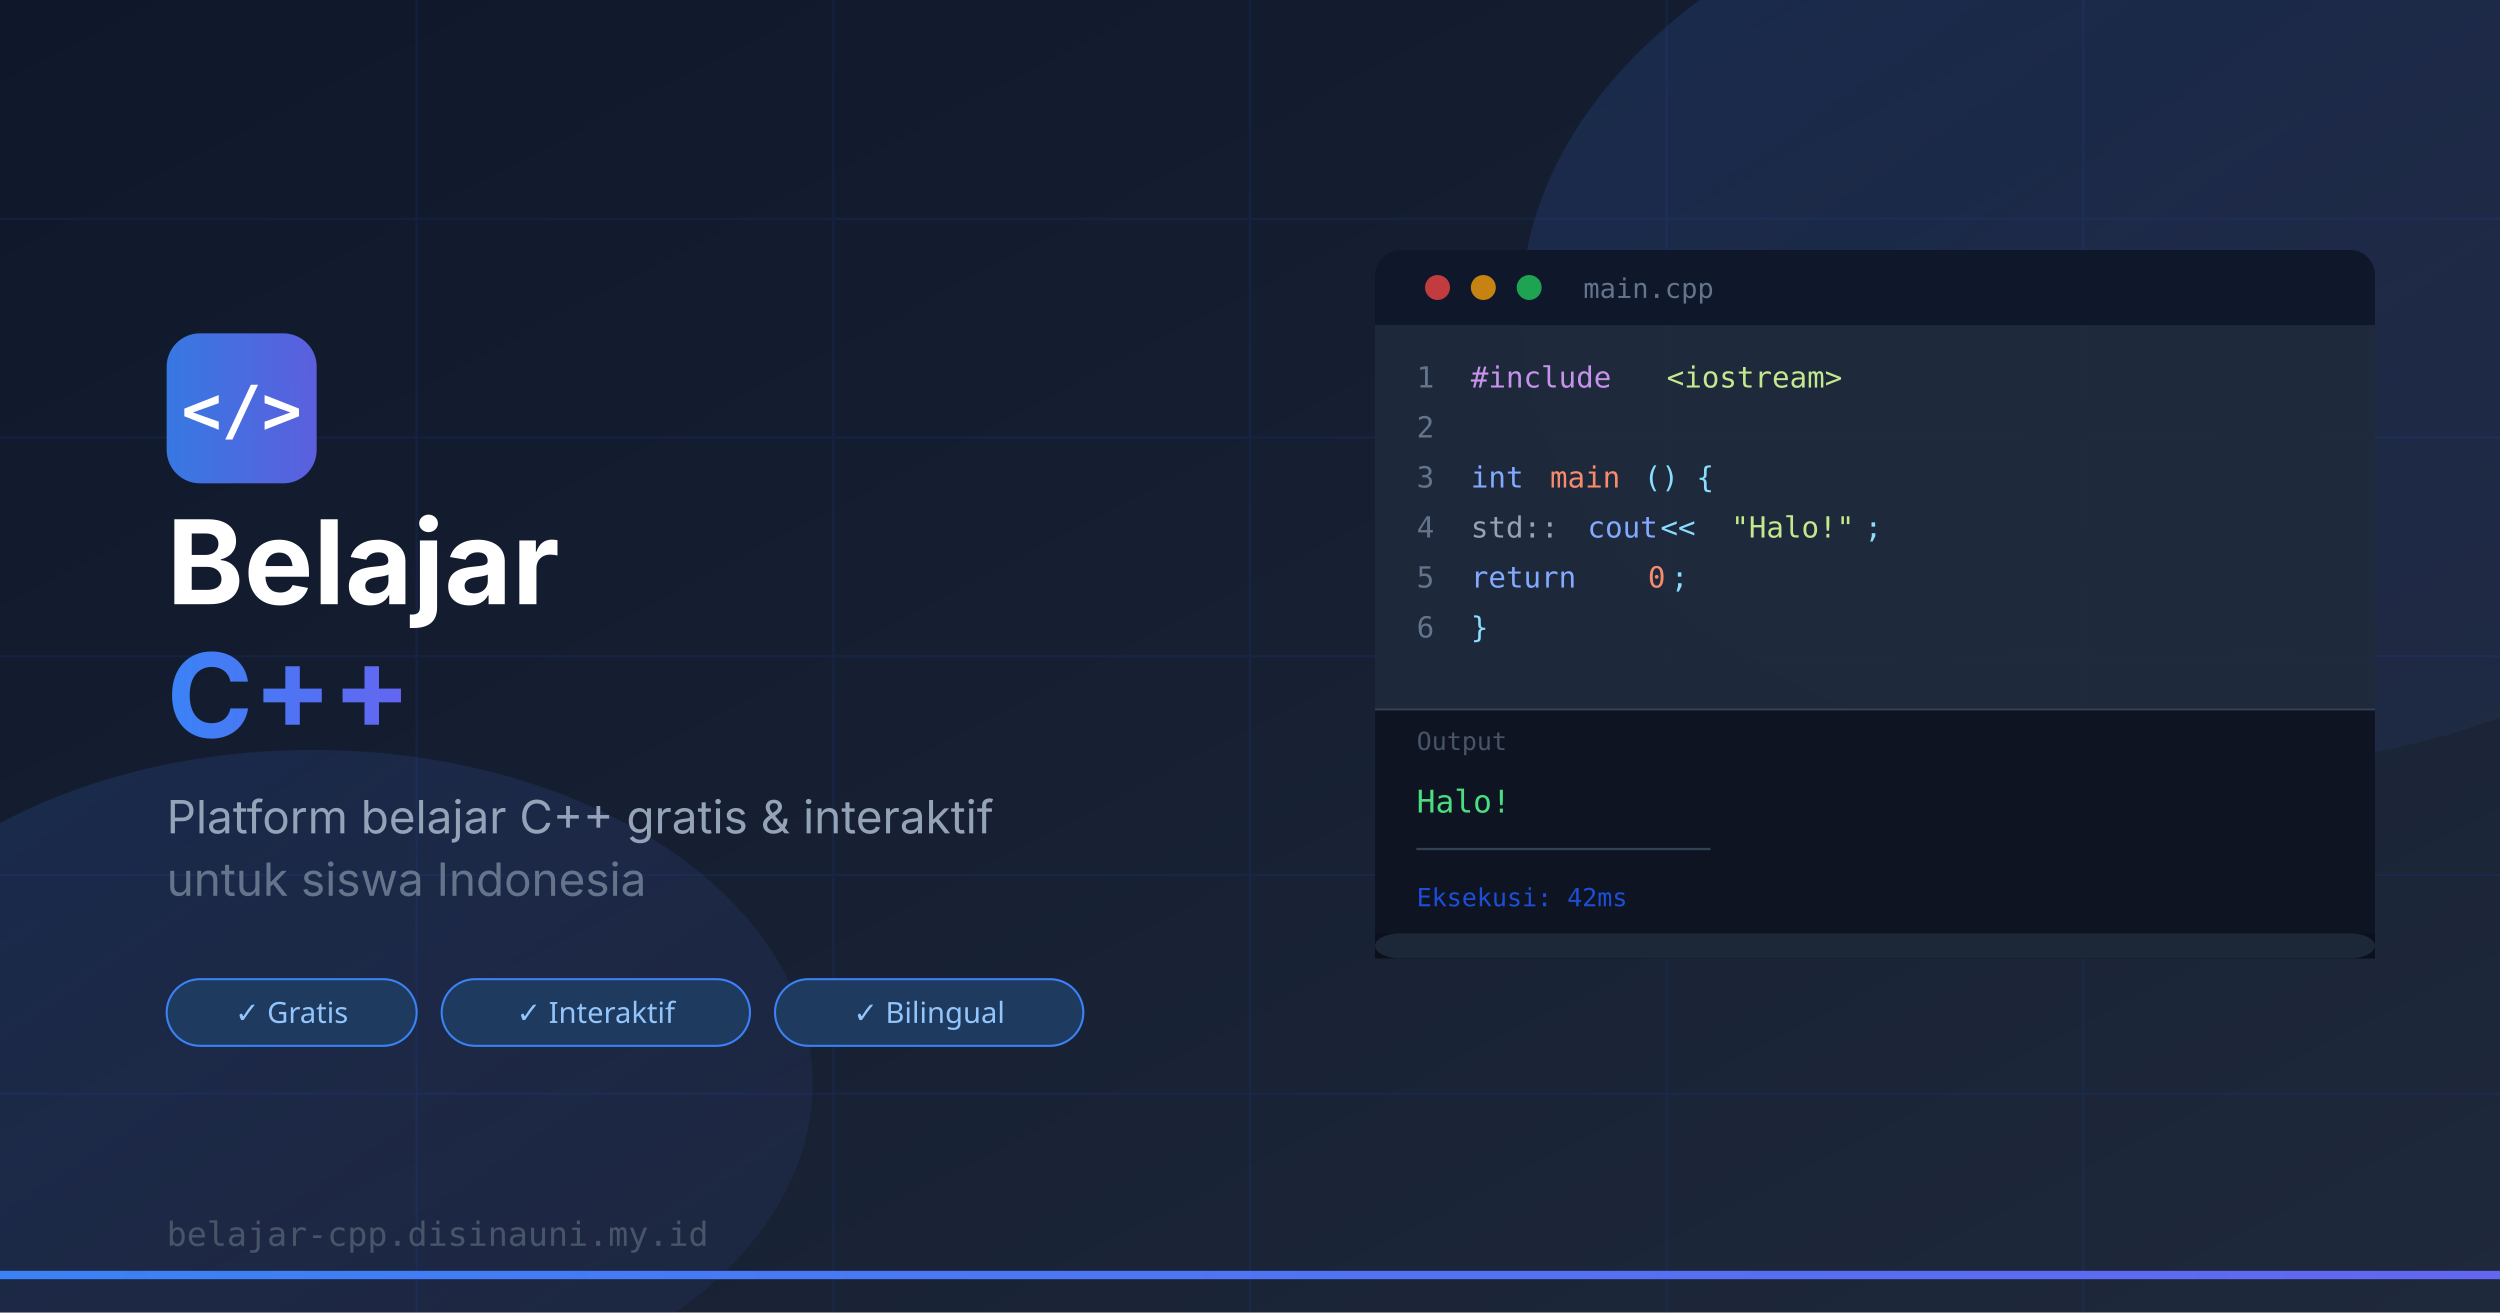
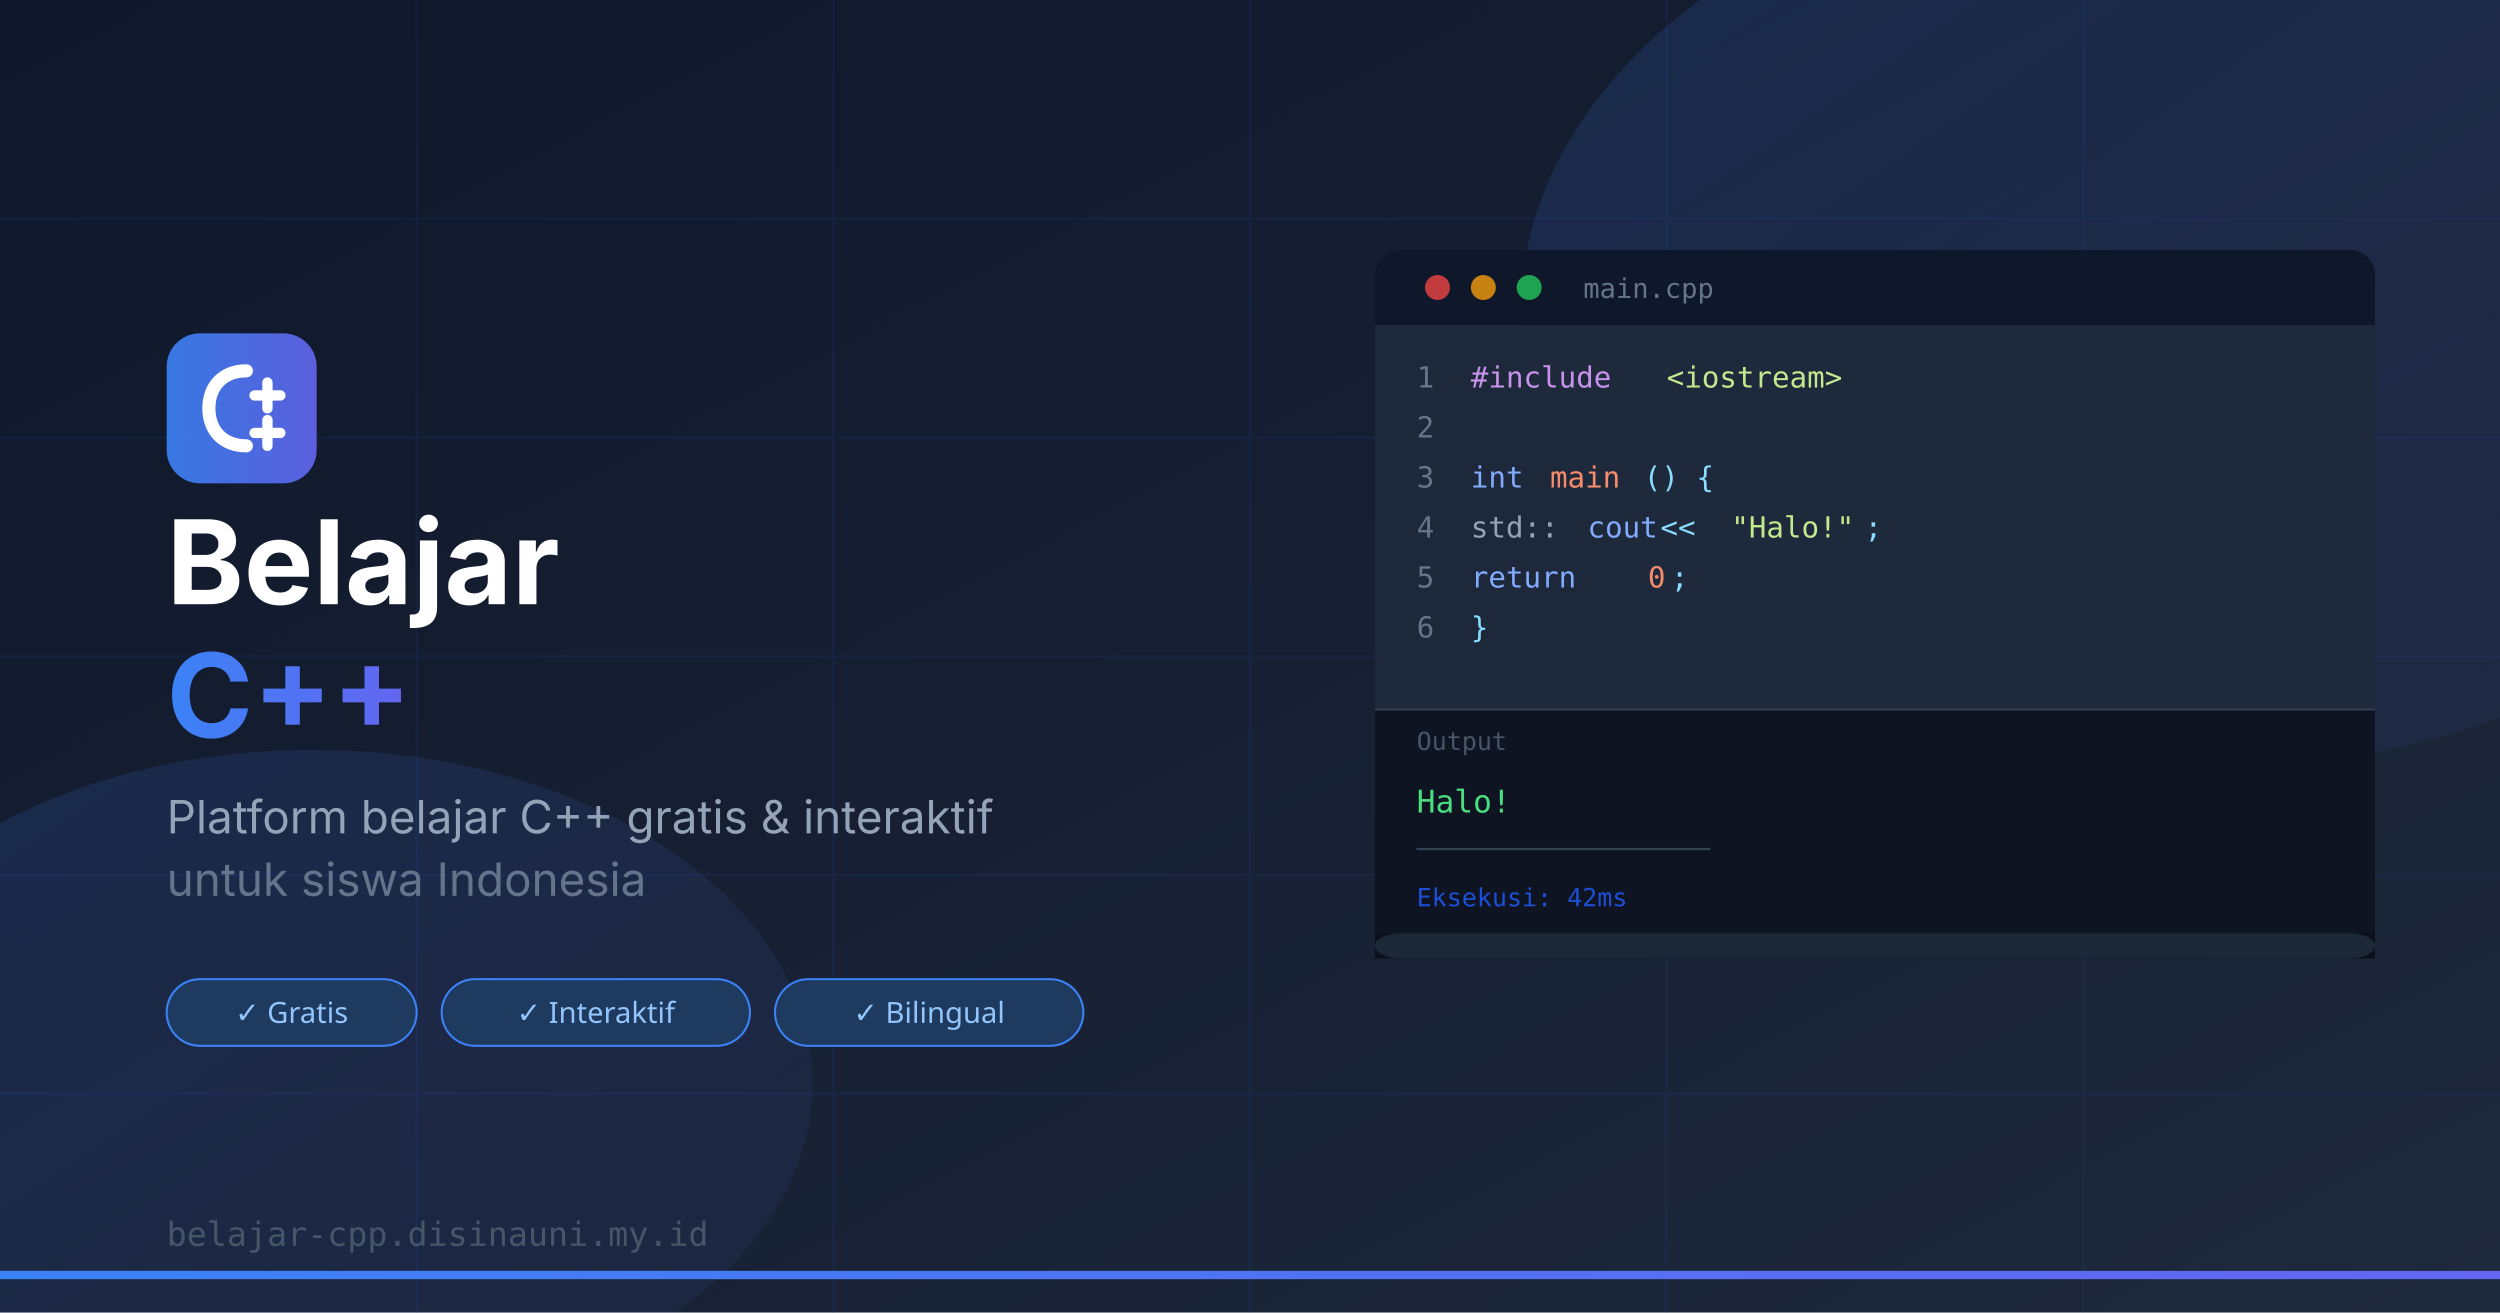
<svg xmlns="http://www.w3.org/2000/svg" width="1200" height="630" viewBox="0 0 1200 630">
  <defs>
    <linearGradient id="bg" x1="0%" y1="0%" x2="100%" y2="100%">
      <stop offset="0%" style="stop-color:#0f172a" />
      <stop offset="100%" style="stop-color:#1e293b" />
    </linearGradient>
    <linearGradient id="accent" x1="0%" y1="0%" x2="100%" y2="0%">
      <stop offset="0%" style="stop-color:#3b82f6" />
      <stop offset="100%" style="stop-color:#6366f1" />
    </linearGradient>
    <linearGradient id="glow" x1="0%" y1="0%" x2="100%" y2="100%">
      <stop offset="0%" style="stop-color:#3b82f6;stop-opacity:0.15" />
      <stop offset="100%" style="stop-color:#6366f1;stop-opacity:0.05" />
    </linearGradient>
  </defs>
  <rect width="1200" height="630" fill="url(#bg)" />
  <g stroke="#1e40af" stroke-width="1" opacity="0.15">
    <line x1="0" y1="105" x2="1200" y2="105" />
    <line x1="0" y1="210" x2="1200" y2="210" />
    <line x1="0" y1="315" x2="1200" y2="315" />
    <line x1="0" y1="420" x2="1200" y2="420" />
    <line x1="0" y1="525" x2="1200" y2="525" />
    <line x1="200" y1="0" x2="200" y2="630" />
    <line x1="400" y1="0" x2="400" y2="630" />
    <line x1="600" y1="0" x2="600" y2="630" />
    <line x1="800" y1="0" x2="800" y2="630" />
    <line x1="1000" y1="0" x2="1000" y2="630" />
  </g>
  <ellipse cx="1050" cy="150" rx="320" ry="220" fill="url(#glow)" />
  <ellipse cx="150" cy="520" rx="240" ry="160" fill="url(#glow)" />
  <rect x="660" y="120" width="480" height="340" rx="12" fill="#1e293b" opacity="0.9" />
  <rect x="660" y="120" width="480" height="36" rx="12" fill="#0f172a" />
  <rect x="660" y="144" width="480" height="12" fill="#0f172a" />
  <circle cx="690" cy="138" r="6" fill="#ef4444" opacity="0.8" />
  <circle cx="712" cy="138" r="6" fill="#f59e0b" opacity="0.8" />
  <circle cx="734" cy="138" r="6" fill="#22c55e" opacity="0.8" />
  <text x="760" y="143" font-family="monospace" font-size="13" fill="#64748b">main.cpp</text>
  <text x="680" y="186" font-family="monospace" font-size="14" fill="#64748b">1</text>
  <text x="706" y="186" font-family="monospace" font-size="14" fill="#c792ea">#include </text>
  <text x="800" y="186" font-family="monospace" font-size="14" fill="#c3e88d">&lt;iostream&gt;</text>
  <text x="680" y="210" font-family="monospace" font-size="14" fill="#64748b">2</text>
  <text x="680" y="234" font-family="monospace" font-size="14" fill="#64748b">3</text>
  <text x="706" y="234" font-family="monospace" font-size="14" fill="#82aaff">int </text>
  <text x="744" y="234" font-family="monospace" font-size="14" fill="#f78c6c">main</text>
  <text x="789" y="234" font-family="monospace" font-size="14" fill="#89ddff">() {</text>
  <text x="680" y="258" font-family="monospace" font-size="14" fill="#64748b">4</text>
  <text x="706" y="258" font-family="monospace" font-size="14" fill="#94a3b8">    std::</text>
  <text x="762" y="258" font-family="monospace" font-size="14" fill="#82aaff">cout</text>
  <text x="797" y="258" font-family="monospace" font-size="14" fill="#89ddff"> &lt;&lt; </text>
  <text x="831" y="258" font-family="monospace" font-size="14" fill="#c3e88d">"Halo!"</text>
  <text x="895" y="258" font-family="monospace" font-size="14" fill="#89ddff">;</text>
  <text x="680" y="282" font-family="monospace" font-size="14" fill="#64748b">5</text>
  <text x="706" y="282" font-family="monospace" font-size="14" fill="#82aaff">    return </text>
  <text x="791" y="282" font-family="monospace" font-size="14" fill="#f78c6c">0</text>
  <text x="802" y="282" font-family="monospace" font-size="14" fill="#89ddff">;</text>
  <text x="680" y="306" font-family="monospace" font-size="14" fill="#64748b">6</text>
  <text x="706" y="306" font-family="monospace" font-size="14" fill="#89ddff">}</text>
  <rect x="660" y="340" width="480" height="120" rx="0" fill="#0a0f1a" opacity="0.8" />
  <rect x="660" y="340" width="480" height="1" fill="#334155" />
  <text x="680" y="360" font-family="monospace" font-size="12" fill="#475569">Output</text>
  <text x="680" y="390" font-family="monospace" font-size="15" fill="#4ade80">Halo!</text>
  <text x="680" y="412" font-family="monospace" font-size="13" fill="#334155">──────────────────</text>
  <text x="680" y="435" font-family="monospace" font-size="12" fill="#1d4ed8">Eksekusi: 42ms</text>
  <rect x="660" y="448" width="480" height="12" rx="0" ry="0" fill="#0a0f1a" opacity="0.8" />
  <rect x="660" y="448" width="480" height="12" rx="12" fill="#1e293b" opacity="0.9" />
  <rect x="80" y="160" width="72" height="72" rx="16" fill="url(#accent)" opacity="0.9" />
-   <text x="116" y="208" font-family="monospace" font-weight="bold" font-size="32" fill="white" text-anchor="middle">&lt;/&gt;</text>
+   <g transform="translate(80,160) scale(2.25)">
+     <path d="M17 8 C12 8 9 11.3 9 16 C9 20.7 12 24 17 24" stroke="white" stroke-width="2.8" stroke-linecap="round" fill="none" />
+     <g stroke="white" stroke-width="2.2" stroke-linecap="round">
+       <line x1="21.5" y1="10.5" x2="21.5" y2="16" />
+       <line x1="18.75" y1="13.25" x2="24.25" y2="13.25" />
+       <line x1="21.5" y1="18.5" x2="21.5" y2="24" />
+       <line x1="18.75" y1="21.25" x2="24.25" y2="21.25" />
+     </g>
+   </g>
  <text x="80" y="290" font-family="system-ui, -apple-system, sans-serif" font-weight="700" font-size="56" fill="white">Belajar</text>
  <text x="80" y="354" font-family="system-ui, -apple-system, sans-serif" font-weight="700" font-size="56" fill="url(#accent)">C++</text>
  <text x="80" y="400" font-family="system-ui, -apple-system, sans-serif" font-size="22" fill="#94a3b8">Platform belajar C++ gratis &amp; interaktif</text>
  <text x="80" y="430" font-family="system-ui, -apple-system, sans-serif" font-size="22" fill="#64748b">untuk siswa Indonesia</text>
  <rect x="80" y="470" width="120" height="32" rx="16" fill="#1e3a5f" stroke="#3b82f6" stroke-width="1" />
  <text x="140" y="491" font-family="system-ui, sans-serif" font-size="14" fill="#93c5fd" text-anchor="middle">✓ Gratis</text>
  <rect x="212" y="470" width="148" height="32" rx="16" fill="#1e3a5f" stroke="#3b82f6" stroke-width="1" />
  <text x="286" y="491" font-family="system-ui, sans-serif" font-size="14" fill="#93c5fd" text-anchor="middle">✓ Interaktif</text>
  <rect x="372" y="470" width="148" height="32" rx="16" fill="#1e3a5f" stroke="#3b82f6" stroke-width="1" />
  <text x="446" y="491" font-family="system-ui, sans-serif" font-size="14" fill="#93c5fd" text-anchor="middle">✓ Bilingual</text>
  <rect x="0" y="610" width="1200" height="4" fill="url(#accent)" />
  <text x="80" y="598" font-family="monospace" font-size="16" fill="#475569">belajar-cpp.disinauni.my.id</text>
</svg>
